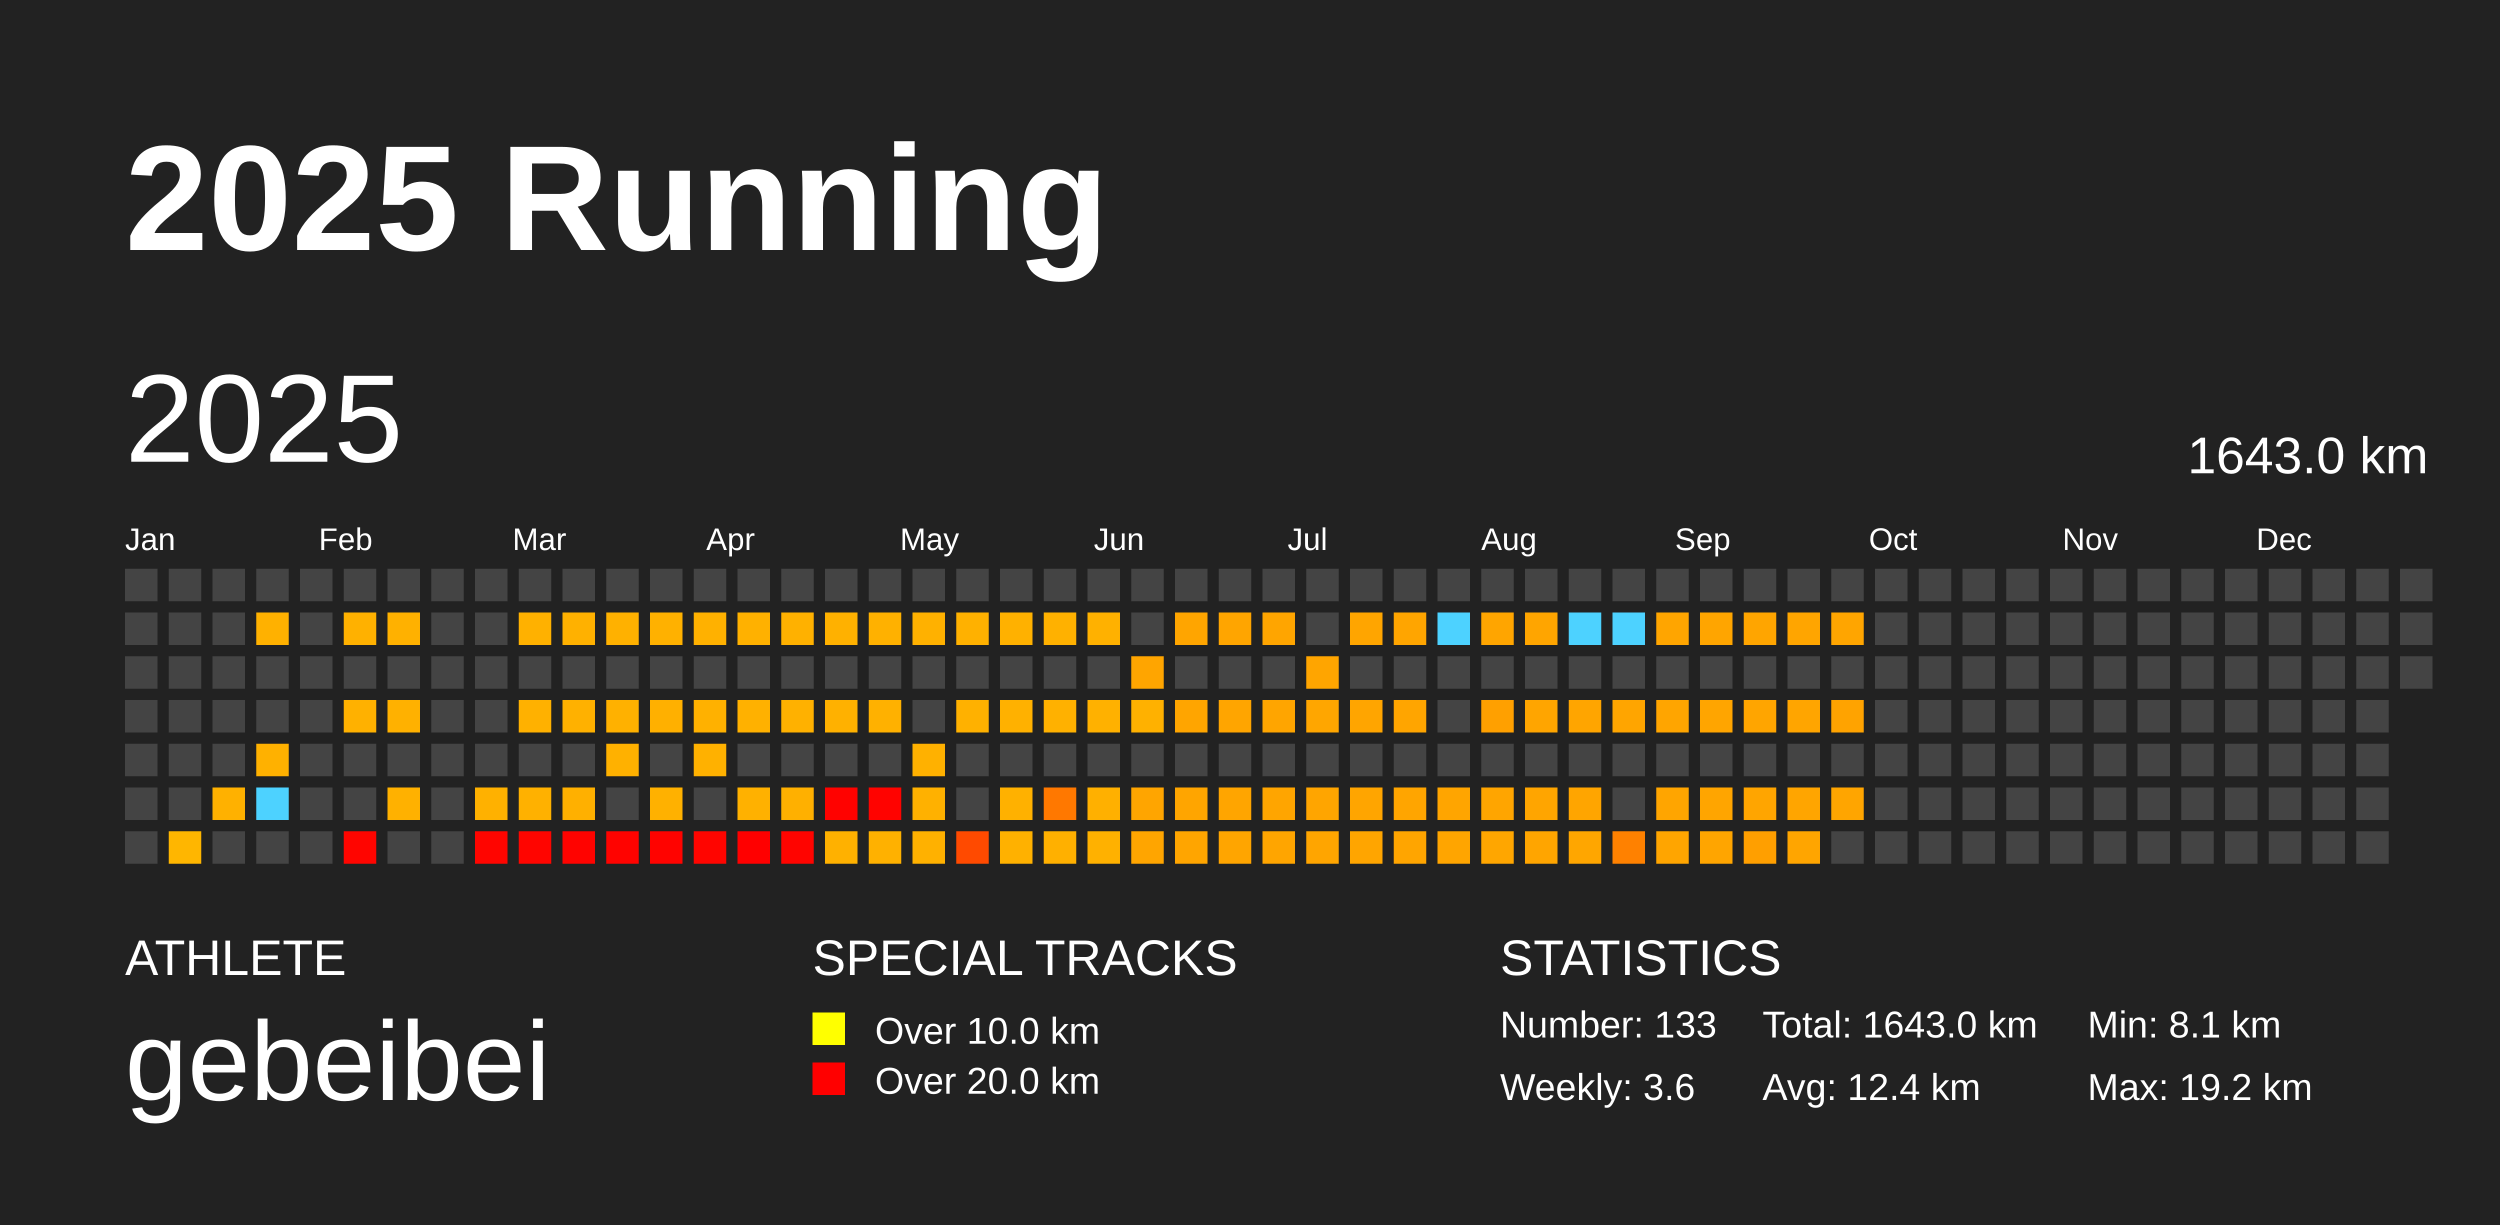
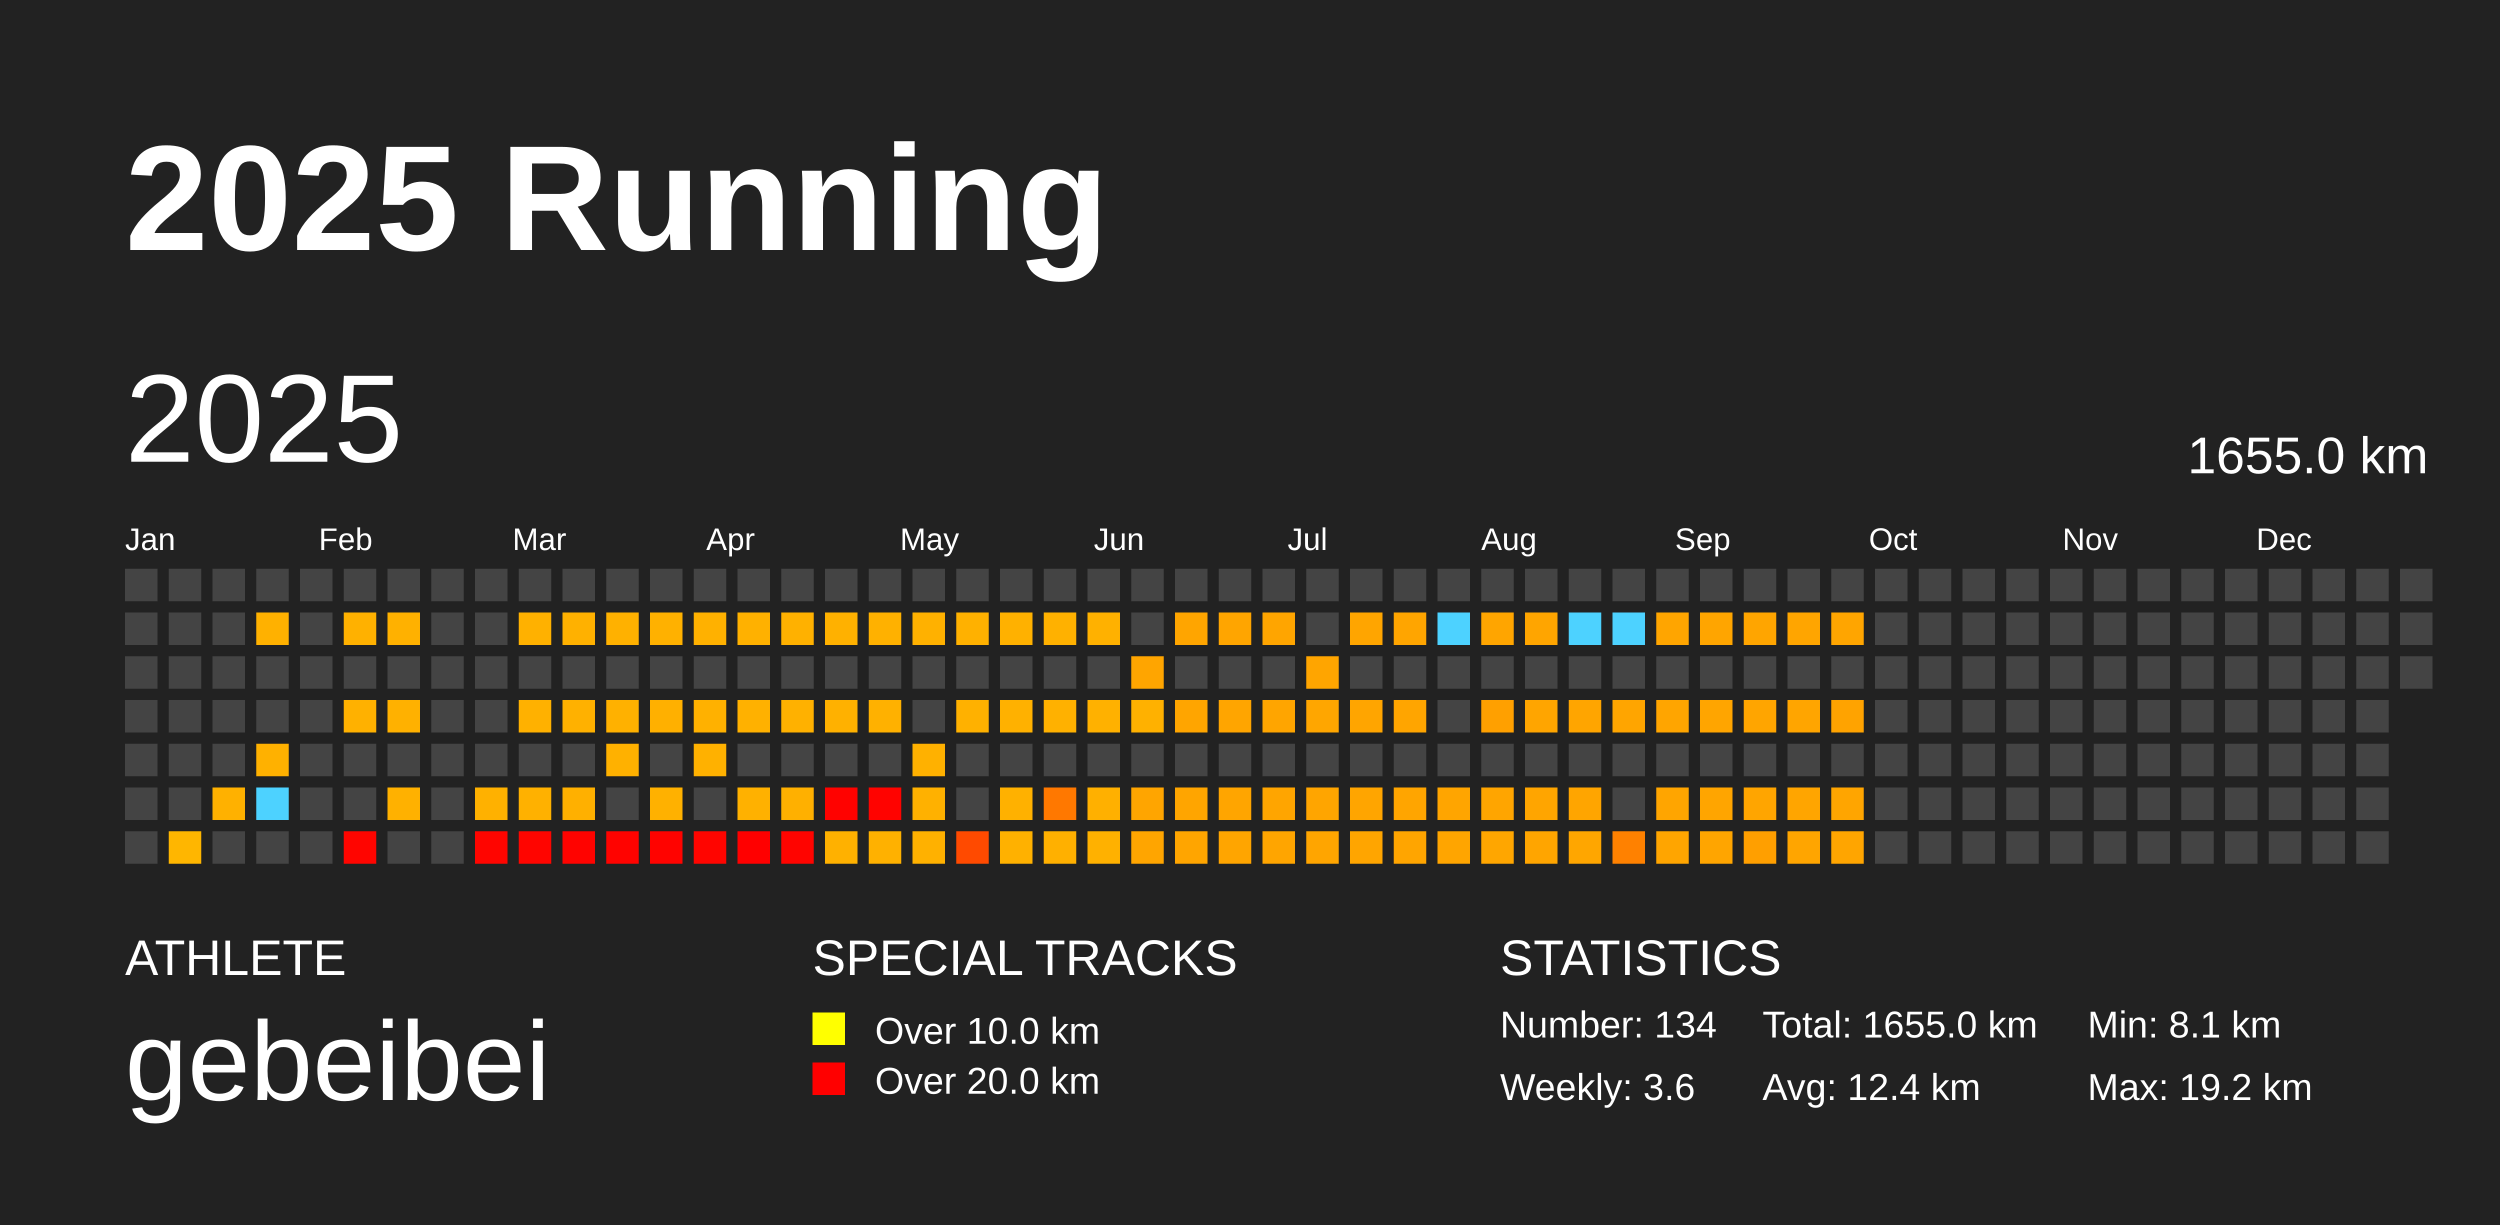
<svg xmlns="http://www.w3.org/2000/svg" baseProfile="full" height="98mm" version="1.1" viewBox="0,0,200,98" width="200mm">
  <defs />
  <rect fill="#222222" height="98" width="200" x="0" y="0" />
  <text fill="#FFFFFF" style="font-size:12px; font-family:Arial; font-weight:bold;" x="10" y="20">2025 Running</text>
  <text fill="#FFFFFF" style="font-size:4px; font-family:Arial" x="10" y="78">ATHLETE</text>
  <text fill="#FFFFFF" style="font-size:9px; font-family:Arial" x="10" y="88">gebeibei</text>
  <text fill="#FFFFFF" style="font-size:4px; font-family:Arial" x="65" y="78">SPECIAL TRACKS</text>
  <rect fill="yellow" height="2.6" width="2.6" x="65" y="81" />
  <text fill="#FFFFFF" style="font-size:3px; font-family:Arial" x="70" y="83.5">Over 10.0 km</text>
  <rect fill="red" height="2.6" width="2.6" x="65" y="85" />
  <text fill="#FFFFFF" style="font-size:3px; font-family:Arial" x="70" y="87.5">Over 20.0 km</text>
  <text fill="#FFFFFF" style="font-size:4px; font-family:Arial" x="120" y="78">STATISTICS</text>
-   <text fill="#FFFFFF" style="font-size:3px; font-family:Arial" x="120" y="83">Number: 133</text>
+   <text fill="#FFFFFF" style="font-size:3px; font-family:Arial" x="120" y="83">Number: 134</text>
  <text fill="#FFFFFF" style="font-size:3px; font-family:Arial" x="120" y="88">Weekly: 3.6</text>
-   <text fill="#FFFFFF" style="font-size:3px; font-family:Arial" x="141" y="83">Total: 1643.0 km</text>
+   <text fill="#FFFFFF" style="font-size:3px; font-family:Arial" x="141" y="83">Total: 1655.0 km</text>
  <text fill="#FFFFFF" style="font-size:3px; font-family:Arial" x="141" y="88">Avg: 12.4 km</text>
  <text fill="#FFFFFF" style="font-size:3px; font-family:Arial" x="167" y="83">Min: 8.1 km</text>
  <text fill="#FFFFFF" style="font-size:3px; font-family:Arial" x="167" y="88">Max: 19.2 km</text>
  <text dominant-baseline="hanging" fill="#FFFFFF" style="font-size:10.0px; font-family:Arial;" x="10" y="30">2025</text>
-   <text dominant-baseline="hanging" fill="#FFFFFF" style="font-size:4.125px; font-family:Arial;" x="175" y="35">1643.0 km</text>
+   <text dominant-baseline="hanging" fill="#FFFFFF" style="font-size:4.125px; font-family:Arial;" x="175" y="35">1655.0 km</text>
  <text fill="#FFFFFF" style="font-size:2.5px; font-family:Arial" x="10.0" y="44">Jan</text>
  <text fill="#FFFFFF" style="font-size:2.5px; font-family:Arial" x="25.5" y="44">Feb</text>
  <text fill="#FFFFFF" style="font-size:2.5px; font-family:Arial" x="41.0" y="44">Mar</text>
  <text fill="#FFFFFF" style="font-size:2.5px; font-family:Arial" x="56.5" y="44">Apr</text>
  <text fill="#FFFFFF" style="font-size:2.5px; font-family:Arial" x="72.0" y="44">May</text>
  <text fill="#FFFFFF" style="font-size:2.5px; font-family:Arial" x="87.5" y="44">Jun</text>
  <text fill="#FFFFFF" style="font-size:2.5px; font-family:Arial" x="103.0" y="44">Jul</text>
  <text fill="#FFFFFF" style="font-size:2.5px; font-family:Arial" x="118.5" y="44">Aug</text>
  <text fill="#FFFFFF" style="font-size:2.5px; font-family:Arial" x="134.0" y="44">Sep</text>
  <text fill="#FFFFFF" style="font-size:2.5px; font-family:Arial" x="149.5" y="44">Oct</text>
  <text fill="#FFFFFF" style="font-size:2.5px; font-family:Arial" x="165.0" y="44">Nov</text>
  <text fill="#FFFFFF" style="font-size:2.5px; font-family:Arial" x="180.5" y="44">Dec</text>
  <rect fill="#444444" height="2.6" width="2.6" x="10.0" y="45.5" />
  <rect fill="#444444" height="2.6" width="2.6" x="10.0" y="49.0" />
  <rect fill="#444444" height="2.6" width="2.6" x="10.0" y="52.5" />
  <rect fill="#444444" height="2.6" width="2.6" x="10.0" y="56.0" />
  <rect fill="#444444" height="2.6" width="2.6" x="10.0" y="59.5" />
  <rect fill="#444444" height="2.6" width="2.6" x="10.0" y="63.0" />
  <rect fill="#444444" height="2.6" width="2.6" x="10.0" y="66.5" />
  <rect fill="#444444" height="2.6" width="2.6" x="13.5" y="45.5" />
  <rect fill="#444444" height="2.6" width="2.6" x="13.5" y="49.0" />
  <rect fill="#444444" height="2.6" width="2.6" x="13.5" y="52.5" />
  <rect fill="#444444" height="2.6" width="2.6" x="13.5" y="56.0" />
  <rect fill="#444444" height="2.6" width="2.6" x="13.5" y="59.5" />
  <rect fill="#444444" height="2.6" width="2.6" x="13.5" y="63.0" />
  <rect fill="#ffb600" height="2.6" width="2.6" x="13.5" y="66.5" />
  <rect fill="#444444" height="2.6" width="2.6" x="17.0" y="45.5" />
  <rect fill="#444444" height="2.6" width="2.6" x="17.0" y="49.0" />
  <rect fill="#444444" height="2.6" width="2.6" x="17.0" y="52.5" />
  <rect fill="#444444" height="2.6" width="2.6" x="17.0" y="56.0" />
  <rect fill="#444444" height="2.6" width="2.6" x="17.0" y="59.5" />
  <rect fill="#ffb100" height="2.6" width="2.6" x="17.0" y="63.0" />
  <rect fill="#444444" height="2.6" width="2.6" x="17.0" y="66.5" />
  <rect fill="#444444" height="2.6" width="2.6" x="20.5" y="45.5" />
  <rect fill="#ffb100" height="2.6" width="2.6" x="20.5" y="49.0" />
  <rect fill="#444444" height="2.6" width="2.6" x="20.5" y="52.5" />
  <rect fill="#444444" height="2.6" width="2.6" x="20.5" y="56.0" />
  <rect fill="#ffb100" height="2.6" width="2.6" x="20.5" y="59.5" />
  <rect fill="#4dd2ff" height="2.6" width="2.6" x="20.5" y="63.0" />
  <rect fill="#444444" height="2.6" width="2.6" x="20.5" y="66.5" />
  <rect fill="#444444" height="2.6" width="2.6" x="24.0" y="45.5" />
  <rect fill="#444444" height="2.6" width="2.6" x="24.0" y="49.0" />
  <rect fill="#444444" height="2.6" width="2.6" x="24.0" y="52.5" />
  <rect fill="#444444" height="2.6" width="2.6" x="24.0" y="56.0" />
  <rect fill="#444444" height="2.6" width="2.6" x="24.0" y="59.5" />
  <rect fill="#444444" height="2.6" width="2.6" x="24.0" y="63.0" />
  <rect fill="#444444" height="2.6" width="2.6" x="24.0" y="66.5" />
  <rect fill="#444444" height="2.6" width="2.6" x="27.5" y="45.5" />
  <rect fill="#ffb100" height="2.6" width="2.6" x="27.5" y="49.0" />
  <rect fill="#444444" height="2.6" width="2.6" x="27.5" y="52.5" />
  <rect fill="#ffb100" height="2.6" width="2.6" x="27.5" y="56.0" />
  <rect fill="#444444" height="2.6" width="2.6" x="27.5" y="59.5" />
  <rect fill="#444444" height="2.6" width="2.6" x="27.5" y="63.0" />
  <rect fill="#ff0500" height="2.6" width="2.6" x="27.5" y="66.5" />
  <rect fill="#444444" height="2.6" width="2.6" x="31.0" y="45.5" />
  <rect fill="#ffb100" height="2.6" width="2.6" x="31.0" y="49.0" />
  <rect fill="#444444" height="2.6" width="2.6" x="31.0" y="52.5" />
  <rect fill="#ffb100" height="2.6" width="2.6" x="31.0" y="56.0" />
  <rect fill="#444444" height="2.6" width="2.6" x="31.0" y="59.5" />
  <rect fill="#ffb100" height="2.6" width="2.6" x="31.0" y="63.0" />
  <rect fill="#444444" height="2.6" width="2.6" x="31.0" y="66.5" />
  <rect fill="#444444" height="2.6" width="2.6" x="34.5" y="45.5" />
  <rect fill="#444444" height="2.6" width="2.6" x="34.5" y="49.0" />
  <rect fill="#444444" height="2.6" width="2.6" x="34.5" y="52.5" />
  <rect fill="#444444" height="2.6" width="2.6" x="34.5" y="56.0" />
  <rect fill="#444444" height="2.6" width="2.6" x="34.5" y="59.5" />
  <rect fill="#444444" height="2.6" width="2.6" x="34.5" y="63.0" />
  <rect fill="#444444" height="2.6" width="2.6" x="34.5" y="66.5" />
  <rect fill="#444444" height="2.6" width="2.6" x="38.0" y="45.5" />
  <rect fill="#444444" height="2.6" width="2.6" x="38.0" y="49.0" />
  <rect fill="#444444" height="2.6" width="2.6" x="38.0" y="52.5" />
  <rect fill="#444444" height="2.6" width="2.6" x="38.0" y="56.0" />
  <rect fill="#444444" height="2.6" width="2.6" x="38.0" y="59.5" />
  <rect fill="#ffb100" height="2.6" width="2.6" x="38.0" y="63.0" />
  <rect fill="#ff0500" height="2.6" width="2.6" x="38.0" y="66.5" />
  <rect fill="#444444" height="2.6" width="2.6" x="41.5" y="45.5" />
  <rect fill="#ffb100" height="2.6" width="2.6" x="41.5" y="49.0" />
  <rect fill="#444444" height="2.6" width="2.6" x="41.5" y="52.5" />
  <rect fill="#ffb100" height="2.6" width="2.6" x="41.5" y="56.0" />
  <rect fill="#444444" height="2.6" width="2.6" x="41.5" y="59.5" />
  <rect fill="#ffb100" height="2.6" width="2.6" x="41.5" y="63.0" />
  <rect fill="#ff0500" height="2.6" width="2.6" x="41.5" y="66.5" />
  <rect fill="#444444" height="2.6" width="2.6" x="45.0" y="45.5" />
  <rect fill="#ffb100" height="2.6" width="2.6" x="45.0" y="49.0" />
  <rect fill="#444444" height="2.6" width="2.6" x="45.0" y="52.5" />
  <rect fill="#ffb100" height="2.6" width="2.6" x="45.0" y="56.0" />
  <rect fill="#444444" height="2.6" width="2.6" x="45.0" y="59.5" />
  <rect fill="#ffb000" height="2.6" width="2.6" x="45.0" y="63.0" />
  <rect fill="#ff0300" height="2.6" width="2.6" x="45.0" y="66.5" />
  <rect fill="#444444" height="2.6" width="2.6" x="48.5" y="45.5" />
  <rect fill="#ffb100" height="2.6" width="2.6" x="48.5" y="49.0" />
  <rect fill="#444444" height="2.6" width="2.6" x="48.5" y="52.5" />
  <rect fill="#ffb100" height="2.6" width="2.6" x="48.5" y="56.0" />
  <rect fill="#ffb100" height="2.6" width="2.6" x="48.5" y="59.5" />
  <rect fill="#444444" height="2.6" width="2.6" x="48.5" y="63.0" />
  <rect fill="#ff0300" height="2.6" width="2.6" x="48.5" y="66.5" />
  <rect fill="#444444" height="2.6" width="2.6" x="52.0" y="45.5" />
  <rect fill="#ffb100" height="2.6" width="2.6" x="52.0" y="49.0" />
  <rect fill="#444444" height="2.6" width="2.6" x="52.0" y="52.5" />
  <rect fill="#ffb000" height="2.6" width="2.6" x="52.0" y="56.0" />
  <rect fill="#444444" height="2.6" width="2.6" x="52.0" y="59.5" />
  <rect fill="#ffb100" height="2.6" width="2.6" x="52.0" y="63.0" />
  <rect fill="#ff0300" height="2.6" width="2.6" x="52.0" y="66.5" />
  <rect fill="#444444" height="2.6" width="2.6" x="55.5" y="45.5" />
  <rect fill="#ffb100" height="2.6" width="2.6" x="55.5" y="49.0" />
  <rect fill="#444444" height="2.6" width="2.6" x="55.5" y="52.5" />
  <rect fill="#ffb100" height="2.6" width="2.6" x="55.5" y="56.0" />
  <rect fill="#ffb100" height="2.6" width="2.6" x="55.5" y="59.5" />
  <rect fill="#444444" height="2.6" width="2.6" x="55.5" y="63.0" />
  <rect fill="#ff0500" height="2.6" width="2.6" x="55.5" y="66.5" />
  <rect fill="#444444" height="2.6" width="2.6" x="59.0" y="45.5" />
  <rect fill="#ffb100" height="2.6" width="2.6" x="59.0" y="49.0" />
  <rect fill="#444444" height="2.6" width="2.6" x="59.0" y="52.5" />
  <rect fill="#ffb100" height="2.6" width="2.6" x="59.0" y="56.0" />
  <rect fill="#444444" height="2.6" width="2.6" x="59.0" y="59.5" />
  <rect fill="#ffb100" height="2.6" width="2.6" x="59.0" y="63.0" />
  <rect fill="#ff0000" height="2.6" width="2.6" x="59.0" y="66.5" />
  <rect fill="#444444" height="2.6" width="2.6" x="62.5" y="45.5" />
  <rect fill="#ffb100" height="2.6" width="2.6" x="62.5" y="49.0" />
  <rect fill="#444444" height="2.6" width="2.6" x="62.5" y="52.5" />
  <rect fill="#ffb100" height="2.6" width="2.6" x="62.5" y="56.0" />
  <rect fill="#444444" height="2.6" width="2.6" x="62.5" y="59.5" />
  <rect fill="#ffb000" height="2.6" width="2.6" x="62.5" y="63.0" />
  <rect fill="#ff0400" height="2.6" width="2.6" x="62.5" y="66.5" />
  <rect fill="#444444" height="2.6" width="2.6" x="66.0" y="45.5" />
  <rect fill="#ffb100" height="2.6" width="2.6" x="66.0" y="49.0" />
  <rect fill="#444444" height="2.6" width="2.6" x="66.0" y="52.5" />
  <rect fill="#ffb100" height="2.6" width="2.6" x="66.0" y="56.0" />
  <rect fill="#444444" height="2.6" width="2.6" x="66.0" y="59.5" />
  <rect fill="#ff0200" height="2.6" width="2.6" x="66.0" y="63.0" />
  <rect fill="#ffb100" height="2.6" width="2.6" x="66.0" y="66.5" />
  <rect fill="#444444" height="2.6" width="2.6" x="69.5" y="45.5" />
  <rect fill="#ffb100" height="2.6" width="2.6" x="69.5" y="49.0" />
  <rect fill="#444444" height="2.6" width="2.6" x="69.5" y="52.5" />
  <rect fill="#ffb100" height="2.6" width="2.6" x="69.5" y="56.0" />
  <rect fill="#444444" height="2.6" width="2.6" x="69.5" y="59.5" />
  <rect fill="#ff0300" height="2.6" width="2.6" x="69.5" y="63.0" />
  <rect fill="#ffb100" height="2.6" width="2.6" x="69.5" y="66.5" />
  <rect fill="#444444" height="2.6" width="2.6" x="73.0" y="45.5" />
  <rect fill="#ffb100" height="2.6" width="2.6" x="73.0" y="49.0" />
  <rect fill="#444444" height="2.6" width="2.6" x="73.0" y="52.5" />
  <rect fill="#444444" height="2.6" width="2.6" x="73.0" y="56.0" />
  <rect fill="#ffb100" height="2.6" width="2.6" x="73.0" y="59.5" />
  <rect fill="#ffb100" height="2.6" width="2.6" x="73.0" y="63.0" />
  <rect fill="#ffb100" height="2.6" width="2.6" x="73.0" y="66.5" />
  <rect fill="#444444" height="2.6" width="2.6" x="76.5" y="45.5" />
  <rect fill="#ffb100" height="2.6" width="2.6" x="76.5" y="49.0" />
  <rect fill="#444444" height="2.6" width="2.6" x="76.5" y="52.5" />
  <rect fill="#ffb100" height="2.6" width="2.6" x="76.5" y="56.0" />
  <rect fill="#444444" height="2.6" width="2.6" x="76.5" y="59.5" />
  <rect fill="#444444" height="2.6" width="2.6" x="76.5" y="63.0" />
  <rect fill="#ff4a00" height="2.6" width="2.6" x="76.5" y="66.5" />
  <rect fill="#444444" height="2.6" width="2.6" x="80.0" y="45.5" />
  <rect fill="#ffb100" height="2.6" width="2.6" x="80.0" y="49.0" />
  <rect fill="#444444" height="2.6" width="2.6" x="80.0" y="52.5" />
  <rect fill="#ffb100" height="2.6" width="2.6" x="80.0" y="56.0" />
  <rect fill="#444444" height="2.6" width="2.6" x="80.0" y="59.5" />
  <rect fill="#ffb100" height="2.6" width="2.6" x="80.0" y="63.0" />
  <rect fill="#ffb100" height="2.6" width="2.6" x="80.0" y="66.5" />
  <rect fill="#444444" height="2.6" width="2.6" x="83.5" y="45.5" />
  <rect fill="#ffb100" height="2.6" width="2.6" x="83.5" y="49.0" />
  <rect fill="#444444" height="2.6" width="2.6" x="83.5" y="52.5" />
  <rect fill="#ffb100" height="2.6" width="2.6" x="83.5" y="56.0" />
  <rect fill="#444444" height="2.6" width="2.6" x="83.5" y="59.5" />
  <rect fill="#ff7800" height="2.6" width="2.6" x="83.5" y="63.0" />
  <rect fill="#ffb000" height="2.6" width="2.6" x="83.5" y="66.5" />
  <rect fill="#444444" height="2.6" width="2.6" x="87.0" y="45.5" />
  <rect fill="#ffb100" height="2.6" width="2.6" x="87.0" y="49.0" />
  <rect fill="#444444" height="2.6" width="2.6" x="87.0" y="52.5" />
  <rect fill="#ffb100" height="2.6" width="2.6" x="87.0" y="56.0" />
  <rect fill="#444444" height="2.6" width="2.6" x="87.0" y="59.5" />
  <rect fill="#ffb000" height="2.6" width="2.6" x="87.0" y="63.0" />
  <rect fill="#ffb100" height="2.6" width="2.6" x="87.0" y="66.5" />
  <rect fill="#444444" height="2.6" width="2.6" x="90.5" y="45.5" />
  <rect fill="#444444" height="2.6" width="2.6" x="90.5" y="49.0" />
  <rect fill="#ffa500" height="2.6" width="2.6" x="90.5" y="52.5" />
  <rect fill="#ffb100" height="2.6" width="2.6" x="90.5" y="56.0" />
  <rect fill="#444444" height="2.6" width="2.6" x="90.5" y="59.5" />
  <rect fill="#ffa500" height="2.6" width="2.6" x="90.5" y="63.0" />
  <rect fill="#ffa500" height="2.6" width="2.6" x="90.5" y="66.5" />
  <rect fill="#444444" height="2.6" width="2.6" x="94.0" y="45.5" />
  <rect fill="#ffa500" height="2.6" width="2.6" x="94.0" y="49.0" />
  <rect fill="#444444" height="2.6" width="2.6" x="94.0" y="52.5" />
  <rect fill="#ffa500" height="2.6" width="2.6" x="94.0" y="56.0" />
  <rect fill="#444444" height="2.6" width="2.6" x="94.0" y="59.5" />
  <rect fill="#ffa500" height="2.6" width="2.6" x="94.0" y="63.0" />
  <rect fill="#ffa500" height="2.6" width="2.6" x="94.0" y="66.5" />
  <rect fill="#444444" height="2.6" width="2.6" x="97.5" y="45.5" />
  <rect fill="#ffa500" height="2.6" width="2.6" x="97.5" y="49.0" />
  <rect fill="#444444" height="2.6" width="2.6" x="97.5" y="52.5" />
  <rect fill="#ffa500" height="2.6" width="2.6" x="97.5" y="56.0" />
  <rect fill="#444444" height="2.6" width="2.6" x="97.5" y="59.5" />
  <rect fill="#ffa500" height="2.6" width="2.6" x="97.5" y="63.0" />
  <rect fill="#ffa500" height="2.6" width="2.6" x="97.5" y="66.5" />
  <rect fill="#444444" height="2.6" width="2.6" x="101.0" y="45.5" />
  <rect fill="#ffa500" height="2.6" width="2.6" x="101.0" y="49.0" />
  <rect fill="#444444" height="2.6" width="2.6" x="101.0" y="52.5" />
  <rect fill="#ffa500" height="2.6" width="2.6" x="101.0" y="56.0" />
  <rect fill="#444444" height="2.6" width="2.6" x="101.0" y="59.5" />
  <rect fill="#ffa500" height="2.6" width="2.6" x="101.0" y="63.0" />
  <rect fill="#ffa500" height="2.6" width="2.6" x="101.0" y="66.5" />
  <rect fill="#444444" height="2.6" width="2.6" x="104.5" y="45.5" />
  <rect fill="#444444" height="2.6" width="2.6" x="104.5" y="49.0" />
  <rect fill="#ffa500" height="2.6" width="2.6" x="104.5" y="52.5" />
  <rect fill="#ffa600" height="2.6" width="2.6" x="104.5" y="56.0" />
  <rect fill="#444444" height="2.6" width="2.6" x="104.5" y="59.5" />
  <rect fill="#ffa500" height="2.6" width="2.6" x="104.5" y="63.0" />
  <rect fill="#ffa500" height="2.6" width="2.6" x="104.5" y="66.5" />
  <rect fill="#444444" height="2.6" width="2.6" x="108.0" y="45.5" />
  <rect fill="#ffa500" height="2.6" width="2.6" x="108.0" y="49.0" />
  <rect fill="#444444" height="2.6" width="2.6" x="108.0" y="52.5" />
  <rect fill="#ffa500" height="2.6" width="2.6" x="108.0" y="56.0" />
  <rect fill="#444444" height="2.6" width="2.6" x="108.0" y="59.5" />
  <rect fill="#ffa500" height="2.6" width="2.6" x="108.0" y="63.0" />
  <rect fill="#ffa500" height="2.6" width="2.6" x="108.0" y="66.5" />
  <rect fill="#444444" height="2.6" width="2.6" x="111.5" y="45.5" />
  <rect fill="#ffa500" height="2.6" width="2.6" x="111.5" y="49.0" />
  <rect fill="#444444" height="2.6" width="2.6" x="111.5" y="52.5" />
  <rect fill="#ffa500" height="2.6" width="2.6" x="111.5" y="56.0" />
  <rect fill="#444444" height="2.6" width="2.6" x="111.5" y="59.5" />
  <rect fill="#ffa500" height="2.6" width="2.6" x="111.5" y="63.0" />
  <rect fill="#ffa500" height="2.6" width="2.6" x="111.5" y="66.5" />
  <rect fill="#444444" height="2.6" width="2.6" x="115.0" y="45.5" />
  <rect fill="#4dd2ff" height="2.6" width="2.6" x="115.0" y="49.0" />
  <rect fill="#444444" height="2.6" width="2.6" x="115.0" y="52.5" />
  <rect fill="#444444" height="2.6" width="2.6" x="115.0" y="56.0" />
  <rect fill="#444444" height="2.6" width="2.6" x="115.0" y="59.5" />
  <rect fill="#ffa500" height="2.6" width="2.6" x="115.0" y="63.0" />
  <rect fill="#ffa500" height="2.6" width="2.6" x="115.0" y="66.5" />
  <rect fill="#444444" height="2.6" width="2.6" x="118.5" y="45.5" />
  <rect fill="#ffa500" height="2.6" width="2.6" x="118.5" y="49.0" />
  <rect fill="#444444" height="2.6" width="2.6" x="118.5" y="52.5" />
  <rect fill="#ffa000" height="2.6" width="2.6" x="118.5" y="56.0" />
  <rect fill="#444444" height="2.6" width="2.6" x="118.5" y="59.5" />
  <rect fill="#ffa500" height="2.6" width="2.6" x="118.5" y="63.0" />
  <rect fill="#ffa600" height="2.6" width="2.6" x="118.5" y="66.5" />
  <rect fill="#444444" height="2.6" width="2.6" x="122.0" y="45.5" />
  <rect fill="#ffa500" height="2.6" width="2.6" x="122.0" y="49.0" />
  <rect fill="#444444" height="2.6" width="2.6" x="122.0" y="52.5" />
  <rect fill="#ffa500" height="2.6" width="2.6" x="122.0" y="56.0" />
  <rect fill="#444444" height="2.6" width="2.6" x="122.0" y="59.5" />
  <rect fill="#ffa500" height="2.6" width="2.6" x="122.0" y="63.0" />
  <rect fill="#ffa500" height="2.6" width="2.6" x="122.0" y="66.5" />
  <rect fill="#444444" height="2.6" width="2.6" x="125.5" y="45.5" />
  <rect fill="#4dd2ff" height="2.6" width="2.6" x="125.5" y="49.0" />
  <rect fill="#444444" height="2.6" width="2.6" x="125.5" y="52.5" />
  <rect fill="#ffa500" height="2.6" width="2.6" x="125.5" y="56.0" />
  <rect fill="#444444" height="2.6" width="2.6" x="125.5" y="59.5" />
  <rect fill="#ffa500" height="2.6" width="2.6" x="125.5" y="63.0" />
  <rect fill="#ffa600" height="2.6" width="2.6" x="125.5" y="66.5" />
  <rect fill="#444444" height="2.6" width="2.6" x="129.0" y="45.5" />
  <rect fill="#4dd2ff" height="2.6" width="2.6" x="129.0" y="49.0" />
  <rect fill="#444444" height="2.6" width="2.6" x="129.0" y="52.5" />
  <rect fill="#ffa500" height="2.6" width="2.6" x="129.0" y="56.0" />
  <rect fill="#444444" height="2.6" width="2.6" x="129.0" y="59.5" />
  <rect fill="#444444" height="2.6" width="2.6" x="129.0" y="63.0" />
  <rect fill="#ff8100" height="2.6" width="2.6" x="129.0" y="66.5" />
  <rect fill="#444444" height="2.6" width="2.6" x="132.5" y="45.5" />
  <rect fill="#ffa500" height="2.6" width="2.6" x="132.5" y="49.0" />
  <rect fill="#444444" height="2.6" width="2.6" x="132.5" y="52.5" />
  <rect fill="#ffa500" height="2.6" width="2.6" x="132.5" y="56.0" />
  <rect fill="#444444" height="2.6" width="2.6" x="132.5" y="59.5" />
  <rect fill="#ffa500" height="2.6" width="2.6" x="132.5" y="63.0" />
  <rect fill="#ffa500" height="2.6" width="2.6" x="132.5" y="66.5" />
  <rect fill="#444444" height="2.6" width="2.6" x="136.0" y="45.5" />
  <rect fill="#ffa500" height="2.6" width="2.6" x="136.0" y="49.0" />
  <rect fill="#444444" height="2.6" width="2.6" x="136.0" y="52.5" />
  <rect fill="#ffa500" height="2.6" width="2.6" x="136.0" y="56.0" />
  <rect fill="#444444" height="2.6" width="2.6" x="136.0" y="59.5" />
  <rect fill="#ffa500" height="2.6" width="2.6" x="136.0" y="63.0" />
  <rect fill="#ffa500" height="2.6" width="2.6" x="136.0" y="66.5" />
  <rect fill="#444444" height="2.6" width="2.6" x="139.5" y="45.5" />
  <rect fill="#ffa500" height="2.6" width="2.6" x="139.5" y="49.0" />
  <rect fill="#444444" height="2.6" width="2.6" x="139.5" y="52.5" />
  <rect fill="#ffa500" height="2.6" width="2.6" x="139.5" y="56.0" />
  <rect fill="#444444" height="2.6" width="2.6" x="139.5" y="59.5" />
  <rect fill="#ffa500" height="2.6" width="2.6" x="139.5" y="63.0" />
  <rect fill="#ff9f00" height="2.6" width="2.6" x="139.5" y="66.5" />
  <rect fill="#444444" height="2.6" width="2.6" x="143.0" y="45.5" />
  <rect fill="#ffa500" height="2.6" width="2.6" x="143.0" y="49.0" />
  <rect fill="#444444" height="2.6" width="2.6" x="143.0" y="52.5" />
  <rect fill="#ffa500" height="2.6" width="2.6" x="143.0" y="56.0" />
  <rect fill="#444444" height="2.6" width="2.6" x="143.0" y="59.5" />
  <rect fill="#ffa500" height="2.6" width="2.6" x="143.0" y="63.0" />
  <rect fill="#ffa500" height="2.6" width="2.6" x="143.0" y="66.5" />
  <rect fill="#444444" height="2.6" width="2.6" x="146.5" y="45.5" />
  <rect fill="#ffa500" height="2.6" width="2.6" x="146.5" y="49.0" />
  <rect fill="#444444" height="2.6" width="2.6" x="146.5" y="52.5" />
  <rect fill="#ffa300" height="2.6" width="2.6" x="146.5" y="56.0" />
  <rect fill="#444444" height="2.6" width="2.6" x="146.5" y="59.5" />
  <rect fill="#ffa500" height="2.6" width="2.6" x="146.5" y="63.0" />
-   <rect fill="#444444" height="2.6" width="2.6" x="146.5" y="66.5" />
+   <rect fill="#ffa500" height="2.6" width="2.6" x="146.5" y="66.5" />
  <rect fill="#444444" height="2.6" width="2.6" x="150.0" y="45.5" />
  <rect fill="#444444" height="2.6" width="2.6" x="150.0" y="49.0" />
  <rect fill="#444444" height="2.6" width="2.6" x="150.0" y="52.5" />
  <rect fill="#444444" height="2.6" width="2.6" x="150.0" y="56.0" />
  <rect fill="#444444" height="2.6" width="2.6" x="150.0" y="59.5" />
  <rect fill="#444444" height="2.6" width="2.6" x="150.0" y="63.0" />
  <rect fill="#444444" height="2.6" width="2.6" x="150.0" y="66.5" />
  <rect fill="#444444" height="2.6" width="2.6" x="153.5" y="45.5" />
  <rect fill="#444444" height="2.6" width="2.6" x="153.5" y="49.0" />
  <rect fill="#444444" height="2.6" width="2.6" x="153.5" y="52.5" />
  <rect fill="#444444" height="2.6" width="2.6" x="153.5" y="56.0" />
  <rect fill="#444444" height="2.6" width="2.6" x="153.5" y="59.5" />
  <rect fill="#444444" height="2.6" width="2.6" x="153.5" y="63.0" />
  <rect fill="#444444" height="2.6" width="2.6" x="153.5" y="66.5" />
  <rect fill="#444444" height="2.6" width="2.6" x="157.0" y="45.5" />
  <rect fill="#444444" height="2.6" width="2.6" x="157.0" y="49.0" />
  <rect fill="#444444" height="2.6" width="2.6" x="157.0" y="52.5" />
  <rect fill="#444444" height="2.6" width="2.6" x="157.0" y="56.0" />
  <rect fill="#444444" height="2.6" width="2.6" x="157.0" y="59.5" />
  <rect fill="#444444" height="2.6" width="2.6" x="157.0" y="63.0" />
  <rect fill="#444444" height="2.6" width="2.6" x="157.0" y="66.5" />
  <rect fill="#444444" height="2.6" width="2.6" x="160.5" y="45.5" />
  <rect fill="#444444" height="2.6" width="2.6" x="160.5" y="49.0" />
  <rect fill="#444444" height="2.6" width="2.6" x="160.5" y="52.5" />
  <rect fill="#444444" height="2.6" width="2.6" x="160.5" y="56.0" />
  <rect fill="#444444" height="2.6" width="2.6" x="160.5" y="59.5" />
  <rect fill="#444444" height="2.6" width="2.6" x="160.5" y="63.0" />
  <rect fill="#444444" height="2.6" width="2.6" x="160.5" y="66.5" />
  <rect fill="#444444" height="2.6" width="2.6" x="164.0" y="45.5" />
  <rect fill="#444444" height="2.6" width="2.6" x="164.0" y="49.0" />
  <rect fill="#444444" height="2.6" width="2.6" x="164.0" y="52.5" />
  <rect fill="#444444" height="2.6" width="2.6" x="164.0" y="56.0" />
  <rect fill="#444444" height="2.6" width="2.6" x="164.0" y="59.5" />
  <rect fill="#444444" height="2.6" width="2.6" x="164.0" y="63.0" />
  <rect fill="#444444" height="2.6" width="2.6" x="164.0" y="66.5" />
  <rect fill="#444444" height="2.6" width="2.6" x="167.5" y="45.5" />
  <rect fill="#444444" height="2.6" width="2.6" x="167.5" y="49.0" />
  <rect fill="#444444" height="2.6" width="2.6" x="167.5" y="52.5" />
  <rect fill="#444444" height="2.6" width="2.6" x="167.5" y="56.0" />
  <rect fill="#444444" height="2.6" width="2.6" x="167.5" y="59.5" />
  <rect fill="#444444" height="2.6" width="2.6" x="167.5" y="63.0" />
  <rect fill="#444444" height="2.6" width="2.6" x="167.5" y="66.5" />
  <rect fill="#444444" height="2.6" width="2.6" x="171.0" y="45.5" />
  <rect fill="#444444" height="2.6" width="2.6" x="171.0" y="49.0" />
  <rect fill="#444444" height="2.6" width="2.6" x="171.0" y="52.5" />
  <rect fill="#444444" height="2.6" width="2.6" x="171.0" y="56.0" />
  <rect fill="#444444" height="2.6" width="2.6" x="171.0" y="59.5" />
  <rect fill="#444444" height="2.6" width="2.6" x="171.0" y="63.0" />
  <rect fill="#444444" height="2.6" width="2.6" x="171.0" y="66.5" />
  <rect fill="#444444" height="2.6" width="2.6" x="174.5" y="45.5" />
  <rect fill="#444444" height="2.6" width="2.6" x="174.5" y="49.0" />
  <rect fill="#444444" height="2.6" width="2.6" x="174.5" y="52.5" />
  <rect fill="#444444" height="2.6" width="2.6" x="174.5" y="56.0" />
  <rect fill="#444444" height="2.6" width="2.6" x="174.5" y="59.5" />
  <rect fill="#444444" height="2.6" width="2.6" x="174.5" y="63.0" />
  <rect fill="#444444" height="2.6" width="2.6" x="174.5" y="66.5" />
  <rect fill="#444444" height="2.6" width="2.6" x="178.0" y="45.5" />
  <rect fill="#444444" height="2.6" width="2.6" x="178.0" y="49.0" />
  <rect fill="#444444" height="2.6" width="2.6" x="178.0" y="52.5" />
  <rect fill="#444444" height="2.6" width="2.6" x="178.0" y="56.0" />
  <rect fill="#444444" height="2.6" width="2.6" x="178.0" y="59.5" />
  <rect fill="#444444" height="2.6" width="2.6" x="178.0" y="63.0" />
  <rect fill="#444444" height="2.6" width="2.6" x="178.0" y="66.5" />
  <rect fill="#444444" height="2.6" width="2.6" x="181.5" y="45.5" />
  <rect fill="#444444" height="2.6" width="2.6" x="181.5" y="49.0" />
  <rect fill="#444444" height="2.6" width="2.6" x="181.5" y="52.5" />
  <rect fill="#444444" height="2.6" width="2.6" x="181.5" y="56.0" />
  <rect fill="#444444" height="2.6" width="2.6" x="181.5" y="59.5" />
  <rect fill="#444444" height="2.6" width="2.6" x="181.5" y="63.0" />
  <rect fill="#444444" height="2.6" width="2.6" x="181.5" y="66.5" />
  <rect fill="#444444" height="2.6" width="2.6" x="185.0" y="45.5" />
  <rect fill="#444444" height="2.6" width="2.6" x="185.0" y="49.0" />
  <rect fill="#444444" height="2.6" width="2.6" x="185.0" y="52.5" />
  <rect fill="#444444" height="2.6" width="2.6" x="185.0" y="56.0" />
  <rect fill="#444444" height="2.6" width="2.6" x="185.0" y="59.5" />
  <rect fill="#444444" height="2.6" width="2.6" x="185.0" y="63.0" />
  <rect fill="#444444" height="2.6" width="2.6" x="185.0" y="66.5" />
  <rect fill="#444444" height="2.6" width="2.6" x="188.5" y="45.5" />
  <rect fill="#444444" height="2.6" width="2.6" x="188.5" y="49.0" />
  <rect fill="#444444" height="2.6" width="2.6" x="188.5" y="52.5" />
  <rect fill="#444444" height="2.6" width="2.6" x="188.5" y="56.0" />
  <rect fill="#444444" height="2.6" width="2.6" x="188.5" y="59.5" />
  <rect fill="#444444" height="2.6" width="2.6" x="188.5" y="63.0" />
  <rect fill="#444444" height="2.6" width="2.6" x="188.5" y="66.5" />
  <rect fill="#444444" height="2.6" width="2.6" x="192.0" y="45.5" />
  <rect fill="#444444" height="2.6" width="2.6" x="192.0" y="49.0" />
  <rect fill="#444444" height="2.6" width="2.6" x="192.0" y="52.5" />
</svg>
